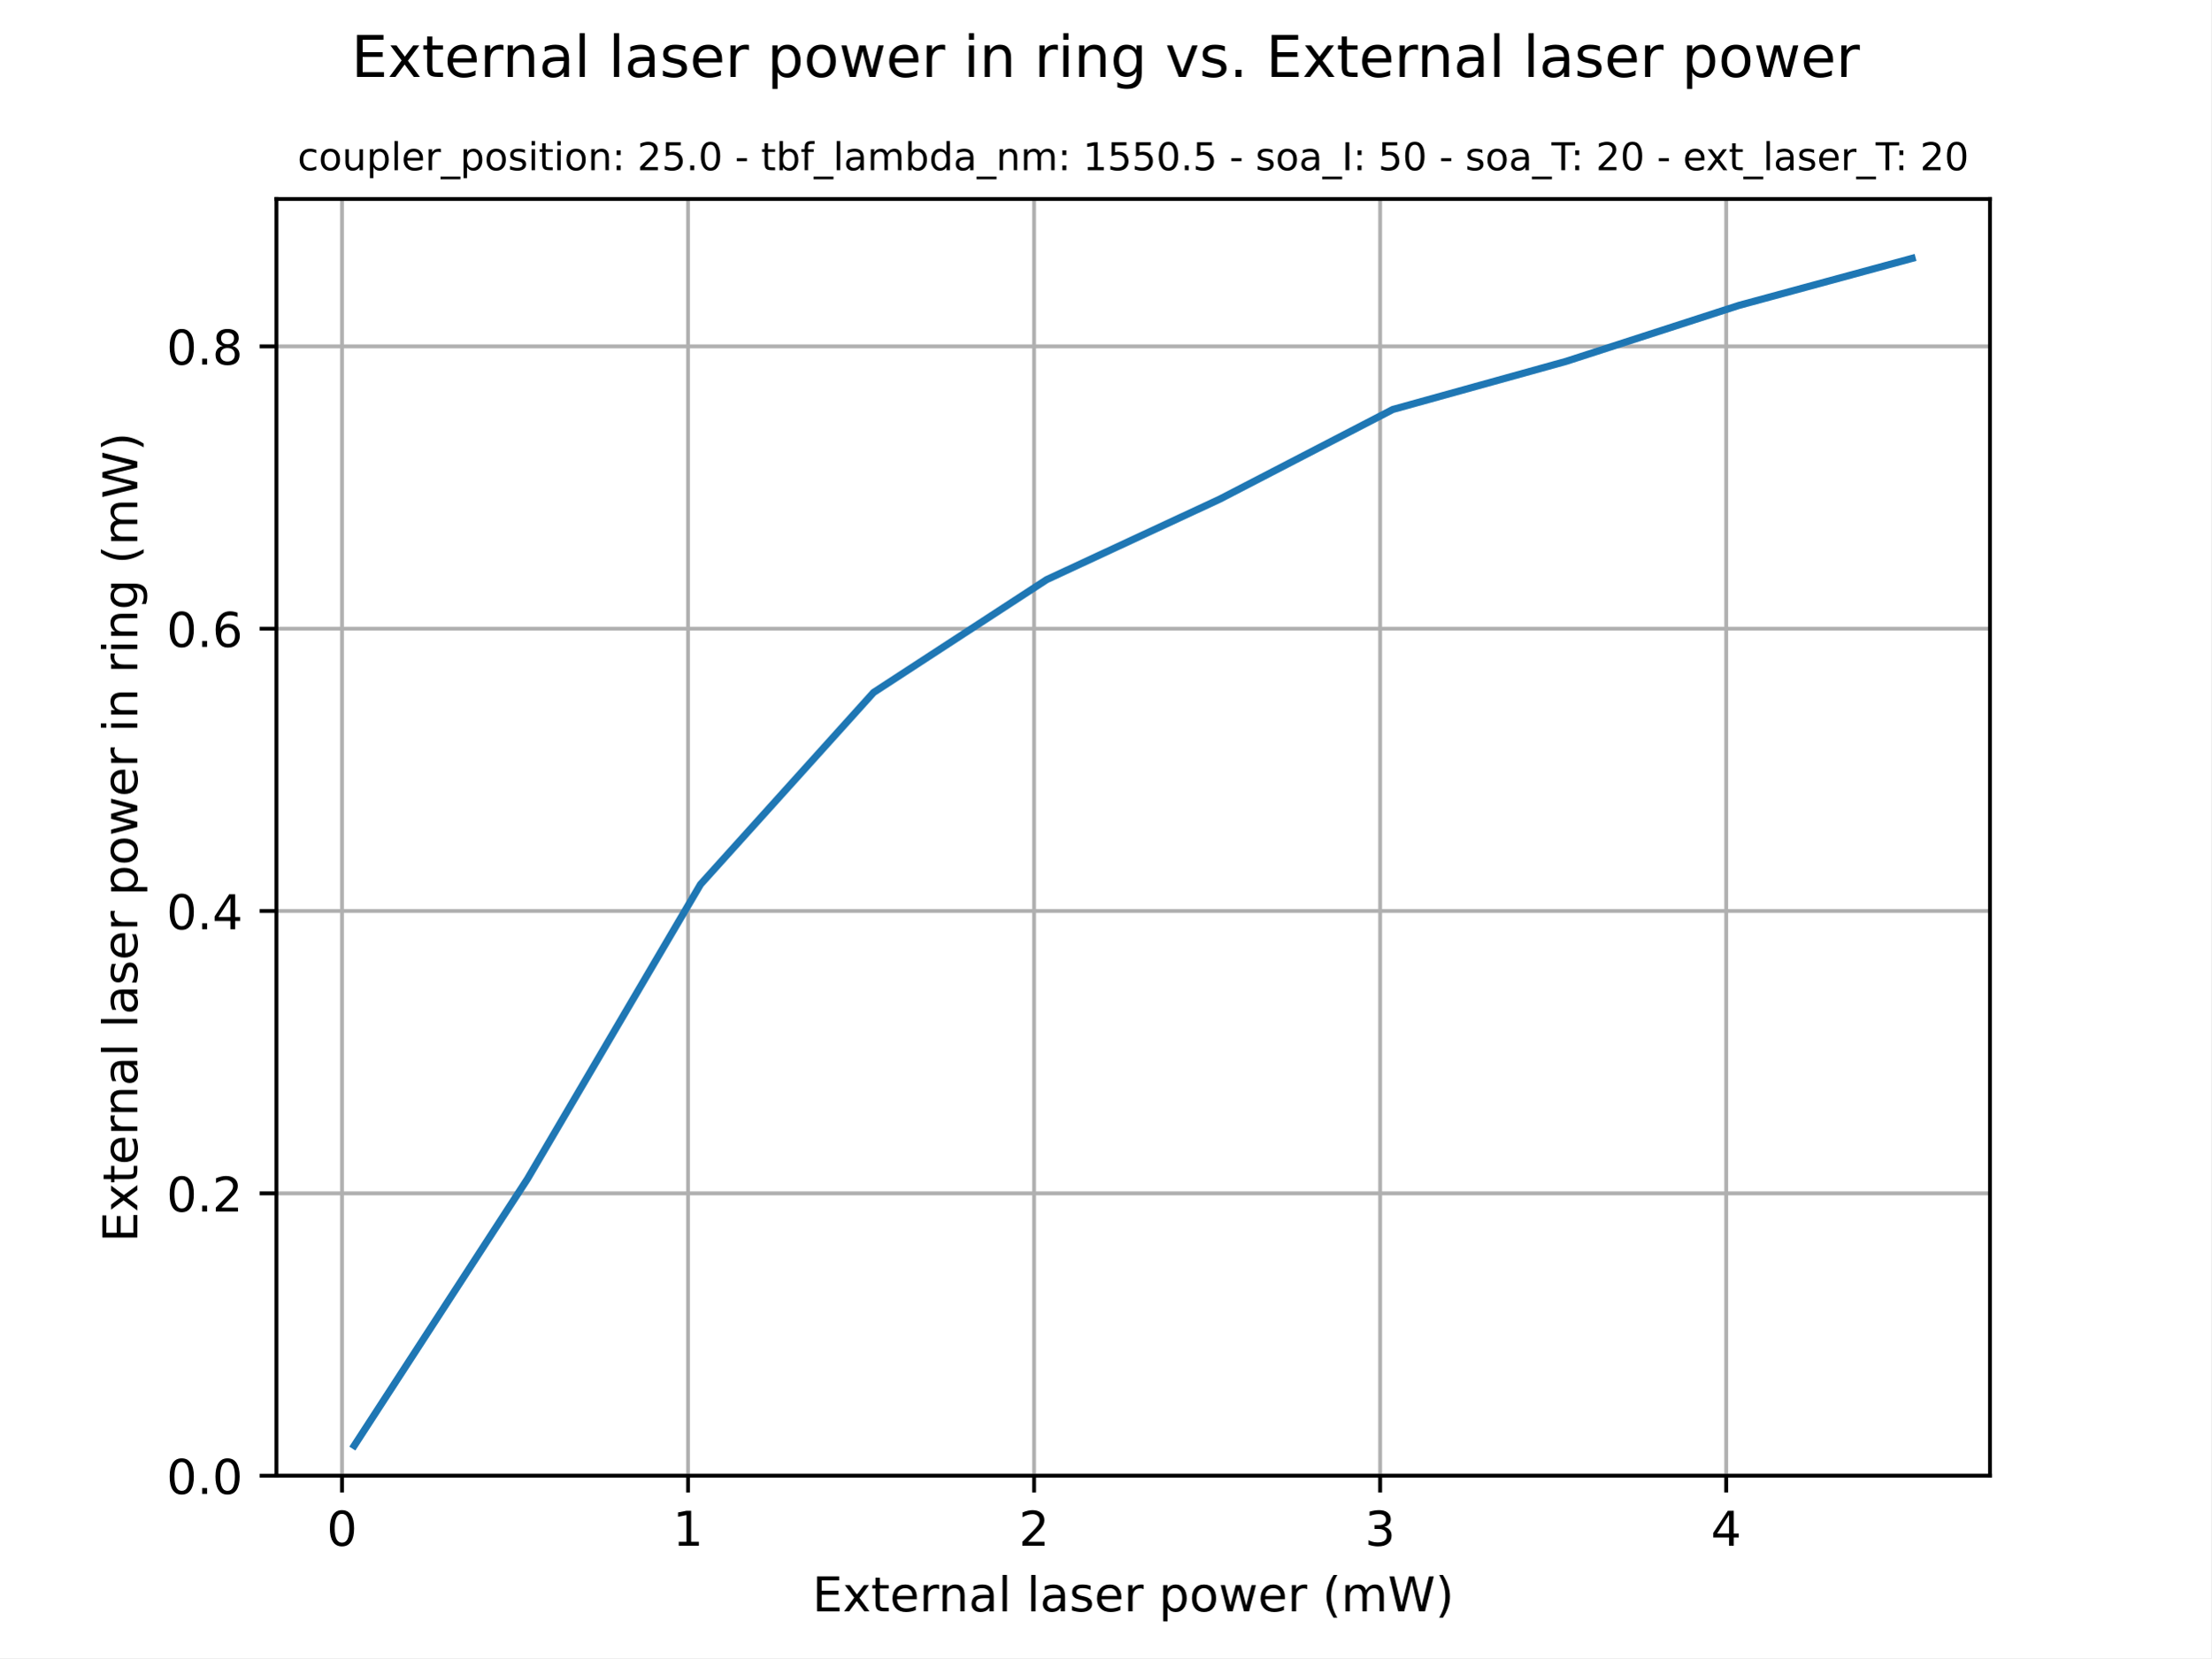
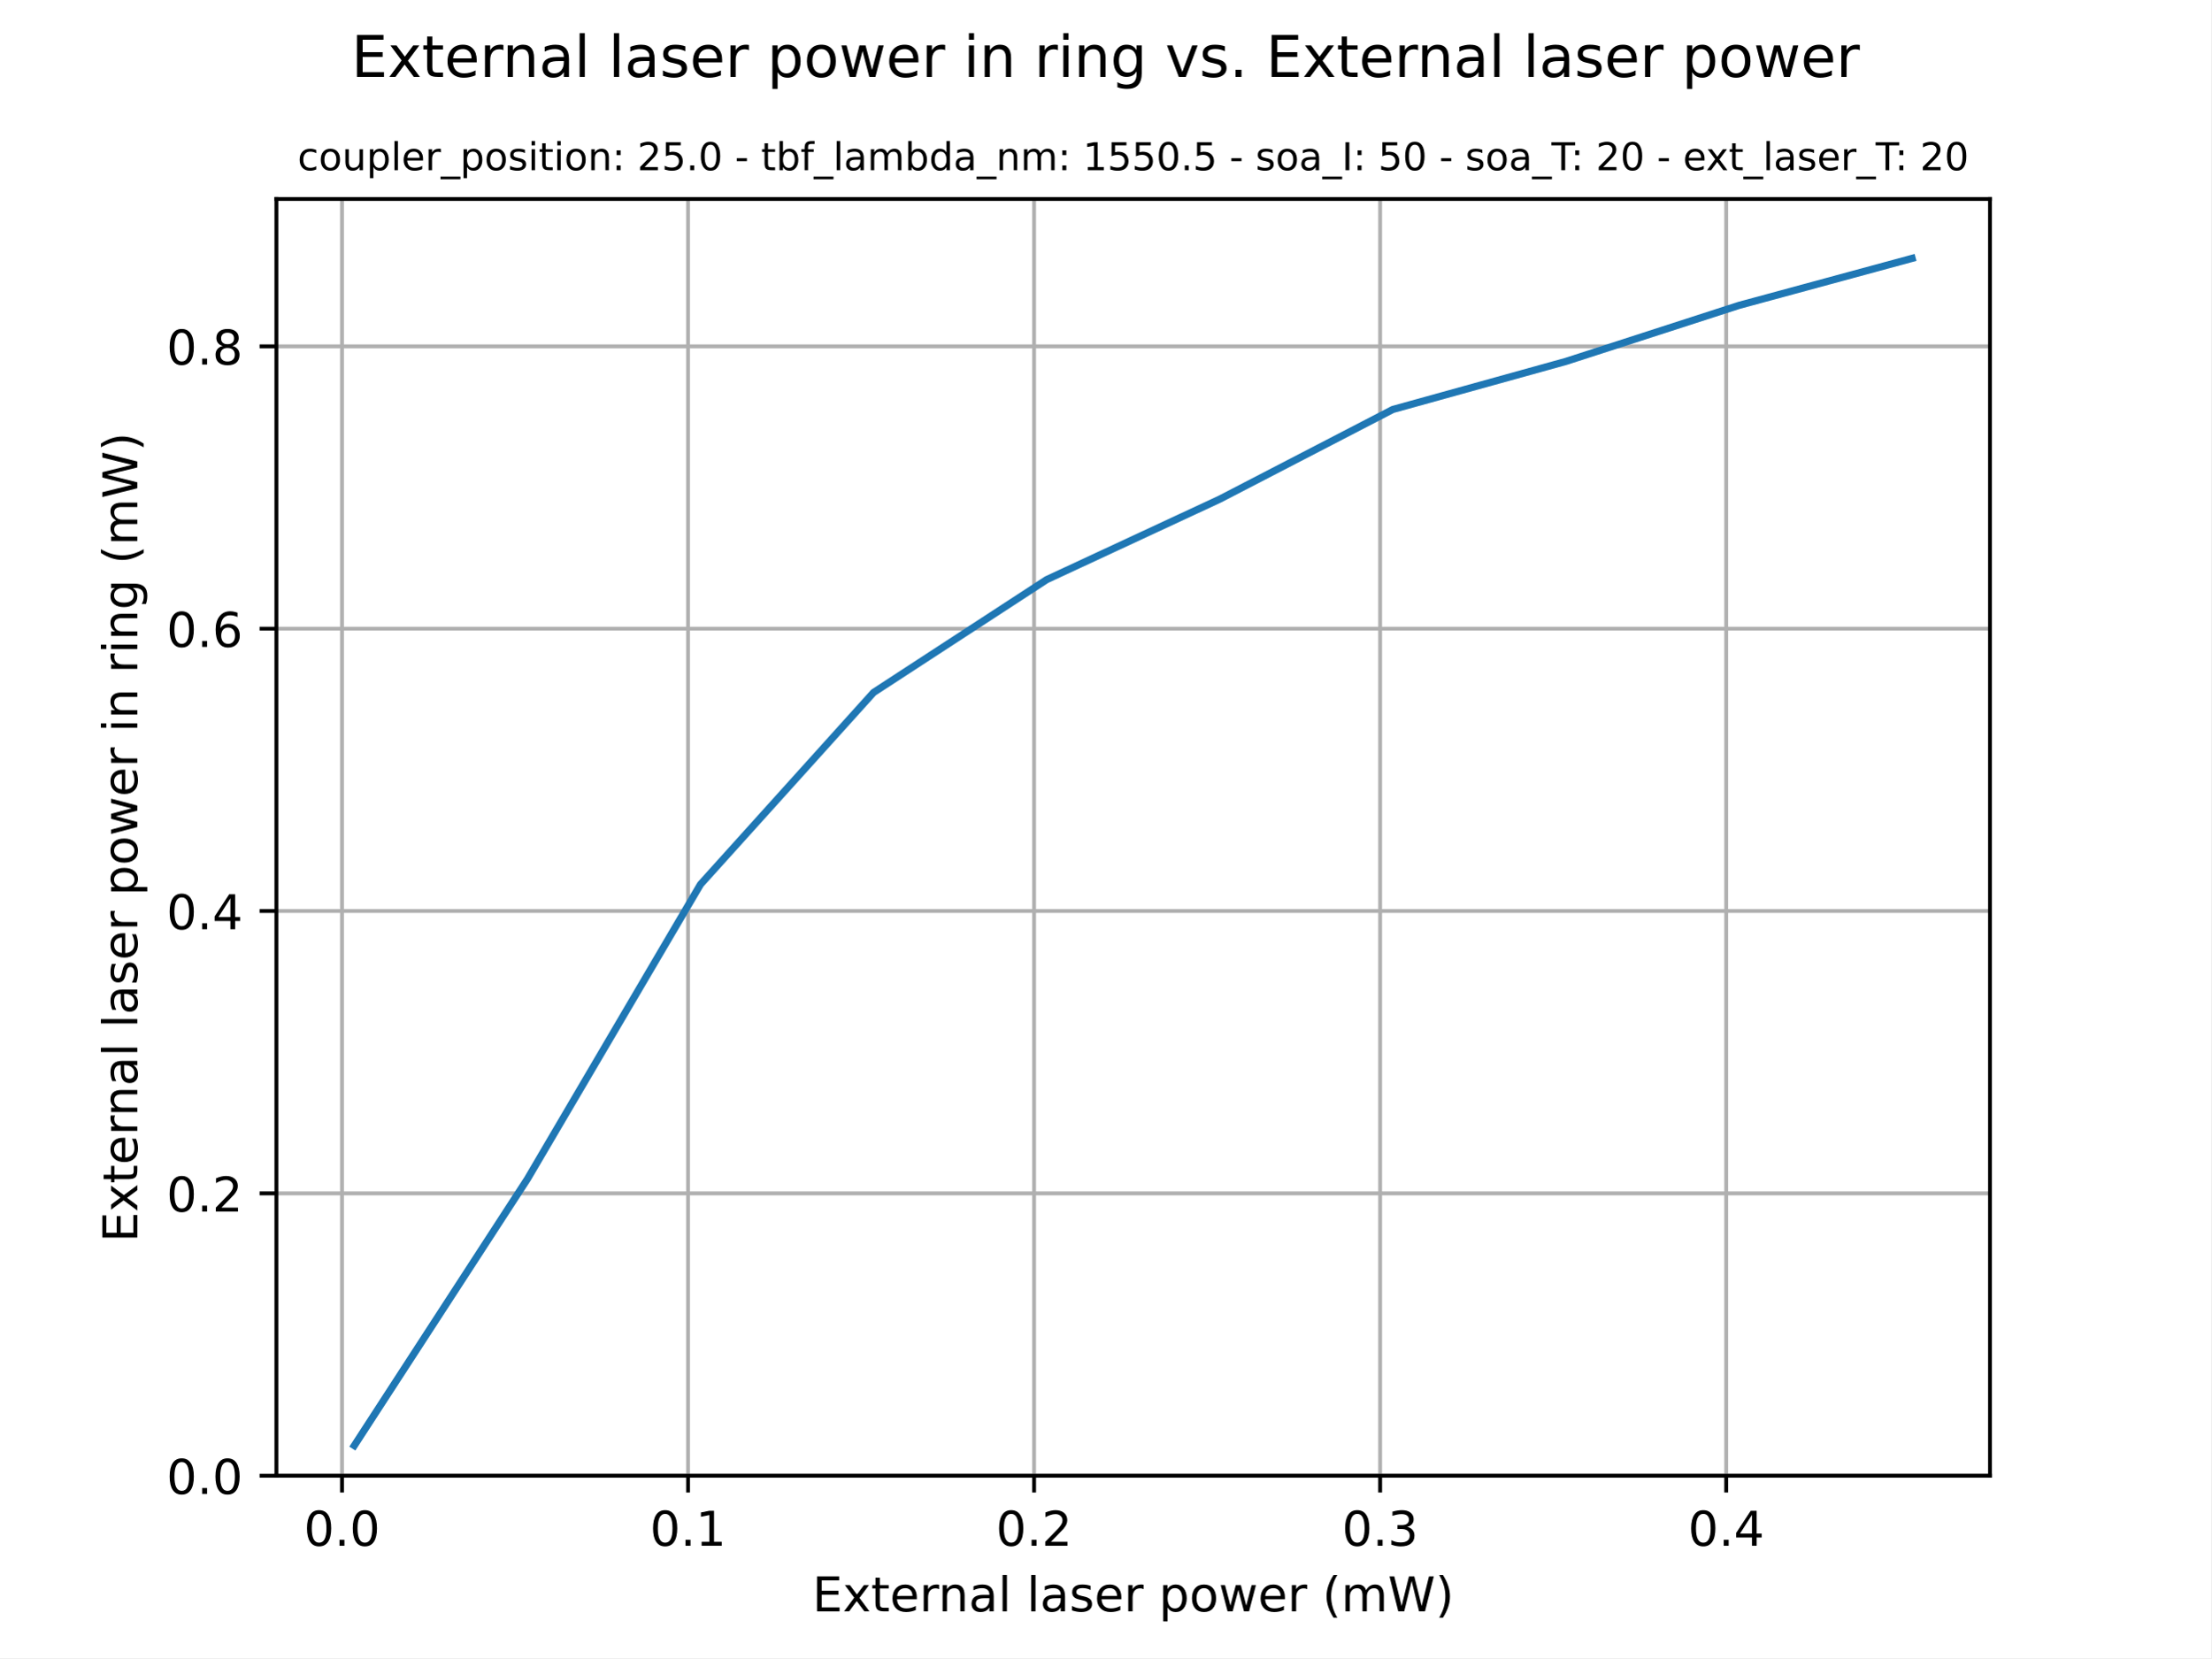
<svg xmlns="http://www.w3.org/2000/svg" xmlns:xlink="http://www.w3.org/1999/xlink" width="460.8pt" height="345.6pt" viewBox="0 0 460.8 345.6" version="1.1">
  <defs>
    <style type="text/css">*{stroke-linejoin: round; stroke-linecap: butt}</style>
  </defs>
  <g id="figure_1">
    <g id="patch_1">
      <path d="M 0 345.6  L 460.8 345.6  L 460.8 0  L 0 0  z " style="fill: #ffffff" />
    </g>
    <g id="axes_1">
      <g id="patch_2">
        <path d="M 57.6 307.584  L 414.72 307.584  L 414.72 41.472  L 57.6 41.472  z " style="fill: #ffffff" />
      </g>
      <g id="matplotlib.axis_1">
        <g id="xtick_1">
          <g id="line2d_1">
-             <path d="M 71.27 307.584  L 71.27 41.472  " clip-path="url(#pa261ddc76d)" style="fill: none; stroke: #b0b0b0; stroke-width: 0.8; stroke-linecap: square" />
+             <path d="M 71.27 307.584  L 71.27 41.472  " clip-path="url(#pa1b3646f50)" style="fill: none; stroke: #b0b0b0; stroke-width: 0.8; stroke-linecap: square" />
          </g>
          <g id="line2d_2">
            <defs>
-               <path id="mbba4a9ba1e" d="M 0 0  L 0 3.5  " style="stroke: #000000; stroke-width: 0.8" />
+               <path id="mf32e542de3" d="M 0 0  L 0 3.5  " style="stroke: #000000; stroke-width: 0.8" />
            </defs>
            <g>
-               <use xlink:href="#mbba4a9ba1e" x="71.27" y="307.584" style="stroke: #000000; stroke-width: 0.8" />
+               <use xlink:href="#mf32e542de3" x="71.27" y="307.584" style="stroke: #000000; stroke-width: 0.8" />
            </g>
          </g>
          <g id="text_1">
-             <g transform="translate(68.08858 322.1824) scale(0.1 -0.1)">
+             <g transform="translate(63.31827 322.1824) scale(0.1 -0.1)">
              <defs>
                <path id="DejaVuSans-30" d="M 2034 4250  Q 1547 4250 1301 3770  Q 1056 3291 1056 2328  Q 1056 1369 1301 889  Q 1547 409 2034 409  Q 2525 409 2770 889  Q 3016 1369 3016 2328  Q 3016 3291 2770 3770  Q 2525 4250 2034 4250  z M 2034 4750  Q 2819 4750 3233 4129  Q 3647 3509 3647 2328  Q 3647 1150 3233 529  Q 2819 -91 2034 -91  Q 1250 -91 836 529  Q 422 1150 422 2328  Q 422 3509 836 4129  Q 1250 4750 2034 4750  z " transform="scale(0.015625)" />
-               </defs>
-               <use xlink:href="#DejaVuSans-30" />
+                 <path id="DejaVuSans-2e" d="M 684 794  L 1344 794  L 1344 0  L 684 0  L 684 794  z " transform="scale(0.015625)" />
+               </defs>
+               <use xlink:href="#DejaVuSans-30" />
+               <use xlink:href="#DejaVuSans-2e" transform="translate(63.62305 0)" />
+               <use xlink:href="#DejaVuSans-30" transform="translate(95.41016 0)" />
            </g>
          </g>
        </g>
        <g id="xtick_2">
          <g id="line2d_3">
-             <path d="M 143.389 307.584  L 143.389 41.472  " clip-path="url(#pa261ddc76d)" style="fill: none; stroke: #b0b0b0; stroke-width: 0.8; stroke-linecap: square" />
+             <path d="M 143.389 307.584  L 143.389 41.472  " clip-path="url(#pa1b3646f50)" style="fill: none; stroke: #b0b0b0; stroke-width: 0.8; stroke-linecap: square" />
          </g>
          <g id="line2d_4">
            <g>
-               <use xlink:href="#mbba4a9ba1e" x="143.389" y="307.584" style="stroke: #000000; stroke-width: 0.8" />
+               <use xlink:href="#mf32e542de3" x="143.389" y="307.584" style="stroke: #000000; stroke-width: 0.8" />
            </g>
          </g>
          <g id="text_2">
-             <g transform="translate(140.2074 322.1824) scale(0.1 -0.1)">
+             <g transform="translate(135.4371 322.1824) scale(0.1 -0.1)">
              <defs>
                <path id="DejaVuSans-31" d="M 794 531  L 1825 531  L 1825 4091  L 703 3866  L 703 4441  L 1819 4666  L 2450 4666  L 2450 531  L 3481 531  L 3481 0  L 794 0  L 794 531  z " transform="scale(0.015625)" />
              </defs>
-               <use xlink:href="#DejaVuSans-31" />
+               <use xlink:href="#DejaVuSans-30" />
+               <use xlink:href="#DejaVuSans-2e" transform="translate(63.62305 0)" />
+               <use xlink:href="#DejaVuSans-31" transform="translate(95.41016 0)" />
            </g>
          </g>
        </g>
        <g id="xtick_3">
          <g id="line2d_5">
-             <path d="M 215.508 307.584  L 215.508 41.472  " clip-path="url(#pa261ddc76d)" style="fill: none; stroke: #b0b0b0; stroke-width: 0.8; stroke-linecap: square" />
+             <path d="M 215.508 307.584  L 215.508 41.472  " clip-path="url(#pa1b3646f50)" style="fill: none; stroke: #b0b0b0; stroke-width: 0.8; stroke-linecap: square" />
          </g>
          <g id="line2d_6">
            <g>
-               <use xlink:href="#mbba4a9ba1e" x="215.508" y="307.584" style="stroke: #000000; stroke-width: 0.8" />
+               <use xlink:href="#mf32e542de3" x="215.508" y="307.584" style="stroke: #000000; stroke-width: 0.8" />
            </g>
          </g>
          <g id="text_3">
-             <g transform="translate(212.3263 322.1824) scale(0.1 -0.1)">
+             <g transform="translate(207.556 322.1824) scale(0.1 -0.1)">
              <defs>
                <path id="DejaVuSans-32" d="M 1228 531  L 3431 531  L 3431 0  L 469 0  L 469 531  Q 828 903 1448 1529  Q 2069 2156 2228 2338  Q 2531 2678 2651 2914  Q 2772 3150 2772 3378  Q 2772 3750 2511 3984  Q 2250 4219 1831 4219  Q 1534 4219 1204 4116  Q 875 4013 500 3803  L 500 4441  Q 881 4594 1212 4672  Q 1544 4750 1819 4750  Q 2544 4750 2975 4387  Q 3406 4025 3406 3419  Q 3406 3131 3298 2873  Q 3191 2616 2906 2266  Q 2828 2175 2409 1742  Q 1991 1309 1228 531  z " transform="scale(0.015625)" />
              </defs>
-               <use xlink:href="#DejaVuSans-32" />
+               <use xlink:href="#DejaVuSans-30" />
+               <use xlink:href="#DejaVuSans-2e" transform="translate(63.62305 0)" />
+               <use xlink:href="#DejaVuSans-32" transform="translate(95.41016 0)" />
            </g>
          </g>
        </g>
        <g id="xtick_4">
          <g id="line2d_7">
-             <path d="M 287.626 307.584  L 287.626 41.472  " clip-path="url(#pa261ddc76d)" style="fill: none; stroke: #b0b0b0; stroke-width: 0.8; stroke-linecap: square" />
+             <path d="M 287.626 307.584  L 287.626 41.472  " clip-path="url(#pa1b3646f50)" style="fill: none; stroke: #b0b0b0; stroke-width: 0.8; stroke-linecap: square" />
          </g>
          <g id="line2d_8">
            <g>
-               <use xlink:href="#mbba4a9ba1e" x="287.626" y="307.584" style="stroke: #000000; stroke-width: 0.8" />
+               <use xlink:href="#mf32e542de3" x="287.626" y="307.584" style="stroke: #000000; stroke-width: 0.8" />
            </g>
          </g>
          <g id="text_4">
-             <g transform="translate(284.4451 322.1824) scale(0.1 -0.1)">
+             <g transform="translate(279.6748 322.1824) scale(0.1 -0.1)">
              <defs>
                <path id="DejaVuSans-33" d="M 2597 2516  Q 3050 2419 3304 2112  Q 3559 1806 3559 1356  Q 3559 666 3084 287  Q 2609 -91 1734 -91  Q 1441 -91 1130 -33  Q 819 25 488 141  L 488 750  Q 750 597 1062 519  Q 1375 441 1716 441  Q 2309 441 2620 675  Q 2931 909 2931 1356  Q 2931 1769 2642 2001  Q 2353 2234 1838 2234  L 1294 2234  L 1294 2753  L 1863 2753  Q 2328 2753 2575 2939  Q 2822 3125 2822 3475  Q 2822 3834 2567 4026  Q 2313 4219 1838 4219  Q 1578 4219 1281 4162  Q 984 4106 628 3988  L 628 4550  Q 988 4650 1302 4700  Q 1616 4750 1894 4750  Q 2613 4750 3031 4423  Q 3450 4097 3450 3541  Q 3450 3153 3228 2886  Q 3006 2619 2597 2516  z " transform="scale(0.015625)" />
              </defs>
-               <use xlink:href="#DejaVuSans-33" />
+               <use xlink:href="#DejaVuSans-30" />
+               <use xlink:href="#DejaVuSans-2e" transform="translate(63.62305 0)" />
+               <use xlink:href="#DejaVuSans-33" transform="translate(95.41016 0)" />
            </g>
          </g>
        </g>
        <g id="xtick_5">
          <g id="line2d_9">
-             <path d="M 359.745 307.584  L 359.745 41.472  " clip-path="url(#pa261ddc76d)" style="fill: none; stroke: #b0b0b0; stroke-width: 0.8; stroke-linecap: square" />
+             <path d="M 359.745 307.584  L 359.745 41.472  " clip-path="url(#pa1b3646f50)" style="fill: none; stroke: #b0b0b0; stroke-width: 0.8; stroke-linecap: square" />
          </g>
          <g id="line2d_10">
            <g>
-               <use xlink:href="#mbba4a9ba1e" x="359.745" y="307.584" style="stroke: #000000; stroke-width: 0.8" />
+               <use xlink:href="#mf32e542de3" x="359.745" y="307.584" style="stroke: #000000; stroke-width: 0.8" />
            </g>
          </g>
          <g id="text_5">
-             <g transform="translate(356.564 322.1824) scale(0.1 -0.1)">
+             <g transform="translate(351.7937 322.1824) scale(0.1 -0.1)">
              <defs>
                <path id="DejaVuSans-34" d="M 2419 4116  L 825 1625  L 2419 1625  L 2419 4116  z M 2253 4666  L 3047 4666  L 3047 1625  L 3713 1625  L 3713 1100  L 3047 1100  L 3047 0  L 2419 0  L 2419 1100  L 313 1100  L 313 1709  L 2253 4666  z " transform="scale(0.015625)" />
              </defs>
-               <use xlink:href="#DejaVuSans-34" />
+               <use xlink:href="#DejaVuSans-30" />
+               <use xlink:href="#DejaVuSans-2e" transform="translate(63.62305 0)" />
+               <use xlink:href="#DejaVuSans-34" transform="translate(95.41016 0)" />
            </g>
          </g>
        </g>
        <g id="text_6">
          <g transform="translate(169.2873 335.8606) scale(0.1 -0.1)">
            <defs>
              <path id="DejaVuSans-45" d="M 628 4666  L 3578 4666  L 3578 4134  L 1259 4134  L 1259 2753  L 3481 2753  L 3481 2222  L 1259 2222  L 1259 531  L 3634 531  L 3634 0  L 628 0  L 628 4666  z " transform="scale(0.015625)" />
              <path id="DejaVuSans-78" d="M 3513 3500  L 2247 1797  L 3578 0  L 2900 0  L 1881 1375  L 863 0  L 184 0  L 1544 1831  L 300 3500  L 978 3500  L 1906 2253  L 2834 3500  L 3513 3500  z " transform="scale(0.015625)" />
              <path id="DejaVuSans-74" d="M 1172 4494  L 1172 3500  L 2356 3500  L 2356 3053  L 1172 3053  L 1172 1153  Q 1172 725 1289 603  Q 1406 481 1766 481  L 2356 481  L 2356 0  L 1766 0  Q 1100 0 847 248  Q 594 497 594 1153  L 594 3053  L 172 3053  L 172 3500  L 594 3500  L 594 4494  L 1172 4494  z " transform="scale(0.015625)" />
              <path id="DejaVuSans-65" d="M 3597 1894  L 3597 1613  L 953 1613  Q 991 1019 1311 708  Q 1631 397 2203 397  Q 2534 397 2845 478  Q 3156 559 3463 722  L 3463 178  Q 3153 47 2828 -22  Q 2503 -91 2169 -91  Q 1331 -91 842 396  Q 353 884 353 1716  Q 353 2575 817 3079  Q 1281 3584 2069 3584  Q 2775 3584 3186 3129  Q 3597 2675 3597 1894  z M 3022 2063  Q 3016 2534 2758 2815  Q 2500 3097 2075 3097  Q 1594 3097 1305 2825  Q 1016 2553 972 2059  L 3022 2063  z " transform="scale(0.015625)" />
              <path id="DejaVuSans-72" d="M 2631 2963  Q 2534 3019 2420 3045  Q 2306 3072 2169 3072  Q 1681 3072 1420 2755  Q 1159 2438 1159 1844  L 1159 0  L 581 0  L 581 3500  L 1159 3500  L 1159 2956  Q 1341 3275 1631 3429  Q 1922 3584 2338 3584  Q 2397 3584 2469 3576  Q 2541 3569 2628 3553  L 2631 2963  z " transform="scale(0.015625)" />
              <path id="DejaVuSans-6e" d="M 3513 2113  L 3513 0  L 2938 0  L 2938 2094  Q 2938 2591 2744 2837  Q 2550 3084 2163 3084  Q 1697 3084 1428 2787  Q 1159 2491 1159 1978  L 1159 0  L 581 0  L 581 3500  L 1159 3500  L 1159 2956  Q 1366 3272 1645 3428  Q 1925 3584 2291 3584  Q 2894 3584 3203 3211  Q 3513 2838 3513 2113  z " transform="scale(0.015625)" />
              <path id="DejaVuSans-61" d="M 2194 1759  Q 1497 1759 1228 1600  Q 959 1441 959 1056  Q 959 750 1161 570  Q 1363 391 1709 391  Q 2188 391 2477 730  Q 2766 1069 2766 1631  L 2766 1759  L 2194 1759  z M 3341 1997  L 3341 0  L 2766 0  L 2766 531  Q 2569 213 2275 61  Q 1981 -91 1556 -91  Q 1019 -91 701 211  Q 384 513 384 1019  Q 384 1609 779 1909  Q 1175 2209 1959 2209  L 2766 2209  L 2766 2266  Q 2766 2663 2505 2880  Q 2244 3097 1772 3097  Q 1472 3097 1187 3025  Q 903 2953 641 2809  L 641 3341  Q 956 3463 1253 3523  Q 1550 3584 1831 3584  Q 2591 3584 2966 3190  Q 3341 2797 3341 1997  z " transform="scale(0.015625)" />
              <path id="DejaVuSans-6c" d="M 603 4863  L 1178 4863  L 1178 0  L 603 0  L 603 4863  z " transform="scale(0.015625)" />
              <path id="DejaVuSans-20" transform="scale(0.015625)" />
              <path id="DejaVuSans-73" d="M 2834 3397  L 2834 2853  Q 2591 2978 2328 3040  Q 2066 3103 1784 3103  Q 1356 3103 1142 2972  Q 928 2841 928 2578  Q 928 2378 1081 2264  Q 1234 2150 1697 2047  L 1894 2003  Q 2506 1872 2764 1633  Q 3022 1394 3022 966  Q 3022 478 2636 193  Q 2250 -91 1575 -91  Q 1294 -91 989 -36  Q 684 19 347 128  L 347 722  Q 666 556 975 473  Q 1284 391 1588 391  Q 1994 391 2212 530  Q 2431 669 2431 922  Q 2431 1156 2273 1281  Q 2116 1406 1581 1522  L 1381 1569  Q 847 1681 609 1914  Q 372 2147 372 2553  Q 372 3047 722 3315  Q 1072 3584 1716 3584  Q 2034 3584 2315 3537  Q 2597 3491 2834 3397  z " transform="scale(0.015625)" />
              <path id="DejaVuSans-70" d="M 1159 525  L 1159 -1331  L 581 -1331  L 581 3500  L 1159 3500  L 1159 2969  Q 1341 3281 1617 3432  Q 1894 3584 2278 3584  Q 2916 3584 3314 3078  Q 3713 2572 3713 1747  Q 3713 922 3314 415  Q 2916 -91 2278 -91  Q 1894 -91 1617 61  Q 1341 213 1159 525  z M 3116 1747  Q 3116 2381 2855 2742  Q 2594 3103 2138 3103  Q 1681 3103 1420 2742  Q 1159 2381 1159 1747  Q 1159 1113 1420 752  Q 1681 391 2138 391  Q 2594 391 2855 752  Q 3116 1113 3116 1747  z " transform="scale(0.015625)" />
              <path id="DejaVuSans-6f" d="M 1959 3097  Q 1497 3097 1228 2736  Q 959 2375 959 1747  Q 959 1119 1226 758  Q 1494 397 1959 397  Q 2419 397 2687 759  Q 2956 1122 2956 1747  Q 2956 2369 2687 2733  Q 2419 3097 1959 3097  z M 1959 3584  Q 2709 3584 3137 3096  Q 3566 2609 3566 1747  Q 3566 888 3137 398  Q 2709 -91 1959 -91  Q 1206 -91 779 398  Q 353 888 353 1747  Q 353 2609 779 3096  Q 1206 3584 1959 3584  z " transform="scale(0.015625)" />
              <path id="DejaVuSans-77" d="M 269 3500  L 844 3500  L 1563 769  L 2278 3500  L 2956 3500  L 3675 769  L 4391 3500  L 4966 3500  L 4050 0  L 3372 0  L 2619 2869  L 1863 0  L 1184 0  L 269 3500  z " transform="scale(0.015625)" />
              <path id="DejaVuSans-28" d="M 1984 4856  Q 1566 4138 1362 3434  Q 1159 2731 1159 2009  Q 1159 1288 1364 580  Q 1569 -128 1984 -844  L 1484 -844  Q 1016 -109 783 600  Q 550 1309 550 2009  Q 550 2706 781 3412  Q 1013 4119 1484 4856  L 1984 4856  z " transform="scale(0.015625)" />
              <path id="DejaVuSans-6d" d="M 3328 2828  Q 3544 3216 3844 3400  Q 4144 3584 4550 3584  Q 5097 3584 5394 3201  Q 5691 2819 5691 2113  L 5691 0  L 5113 0  L 5113 2094  Q 5113 2597 4934 2840  Q 4756 3084 4391 3084  Q 3944 3084 3684 2787  Q 3425 2491 3425 1978  L 3425 0  L 2847 0  L 2847 2094  Q 2847 2600 2669 2842  Q 2491 3084 2119 3084  Q 1678 3084 1418 2786  Q 1159 2488 1159 1978  L 1159 0  L 581 0  L 581 3500  L 1159 3500  L 1159 2956  Q 1356 3278 1631 3431  Q 1906 3584 2284 3584  Q 2666 3584 2933 3390  Q 3200 3197 3328 2828  z " transform="scale(0.015625)" />
              <path id="DejaVuSans-57" d="M 213 4666  L 850 4666  L 1831 722  L 2809 4666  L 3519 4666  L 4500 722  L 5478 4666  L 6119 4666  L 4947 0  L 4153 0  L 3169 4050  L 2175 0  L 1381 0  L 213 4666  z " transform="scale(0.015625)" />
              <path id="DejaVuSans-29" d="M 513 4856  L 1013 4856  Q 1481 4119 1714 3412  Q 1947 2706 1947 2009  Q 1947 1309 1714 600  Q 1481 -109 1013 -844  L 513 -844  Q 928 -128 1133 580  Q 1338 1288 1338 2009  Q 1338 2731 1133 3434  Q 928 4138 513 4856  z " transform="scale(0.015625)" />
            </defs>
            <use xlink:href="#DejaVuSans-45" />
            <use xlink:href="#DejaVuSans-78" transform="translate(63.18359 0)" />
            <use xlink:href="#DejaVuSans-74" transform="translate(122.3633 0)" />
            <use xlink:href="#DejaVuSans-65" transform="translate(161.5723 0)" />
            <use xlink:href="#DejaVuSans-72" transform="translate(223.0957 0)" />
            <use xlink:href="#DejaVuSans-6e" transform="translate(262.459 0)" />
            <use xlink:href="#DejaVuSans-61" transform="translate(325.8379 0)" />
            <use xlink:href="#DejaVuSans-6c" transform="translate(387.1172 0)" />
            <use xlink:href="#DejaVuSans-20" transform="translate(414.9004 0)" />
            <use xlink:href="#DejaVuSans-6c" transform="translate(446.6875 0)" />
            <use xlink:href="#DejaVuSans-61" transform="translate(474.4707 0)" />
            <use xlink:href="#DejaVuSans-73" transform="translate(535.75 0)" />
            <use xlink:href="#DejaVuSans-65" transform="translate(587.8496 0)" />
            <use xlink:href="#DejaVuSans-72" transform="translate(649.373 0)" />
            <use xlink:href="#DejaVuSans-20" transform="translate(690.4863 0)" />
            <use xlink:href="#DejaVuSans-70" transform="translate(722.2734 0)" />
            <use xlink:href="#DejaVuSans-6f" transform="translate(785.75 0)" />
            <use xlink:href="#DejaVuSans-77" transform="translate(846.9316 0)" />
            <use xlink:href="#DejaVuSans-65" transform="translate(928.7188 0)" />
            <use xlink:href="#DejaVuSans-72" transform="translate(990.2422 0)" />
            <use xlink:href="#DejaVuSans-20" transform="translate(1031.355 0)" />
            <use xlink:href="#DejaVuSans-28" transform="translate(1063.143 0)" />
            <use xlink:href="#DejaVuSans-6d" transform="translate(1102.156 0)" />
            <use xlink:href="#DejaVuSans-57" transform="translate(1199.568 0)" />
            <use xlink:href="#DejaVuSans-29" transform="translate(1298.445 0)" />
          </g>
        </g>
      </g>
      <g id="matplotlib.axis_2">
        <g id="ytick_1">
          <g id="line2d_11">
-             <path d="M 57.6 307.584  L 414.72 307.584  " clip-path="url(#pa261ddc76d)" style="fill: none; stroke: #b0b0b0; stroke-width: 0.8; stroke-linecap: square" />
+             <path d="M 57.6 307.584  L 414.72 307.584  " clip-path="url(#pa1b3646f50)" style="fill: none; stroke: #b0b0b0; stroke-width: 0.8; stroke-linecap: square" />
          </g>
          <g id="line2d_12">
            <defs>
-               <path id="mb04add94b8" d="M 0 0  L -3.5 0  " style="stroke: #000000; stroke-width: 0.8" />
+               <path id="m36c9675432" d="M 0 0  L -3.5 0  " style="stroke: #000000; stroke-width: 0.8" />
            </defs>
            <g>
-               <use xlink:href="#mb04add94b8" x="57.6" y="307.584" style="stroke: #000000; stroke-width: 0.8" />
+               <use xlink:href="#m36c9675432" x="57.6" y="307.584" style="stroke: #000000; stroke-width: 0.8" />
            </g>
          </g>
          <g id="text_7">
            <g transform="translate(34.69687 311.3832) scale(0.1 -0.1)">
-               <defs>
-                 <path id="DejaVuSans-2e" d="M 684 794  L 1344 794  L 1344 0  L 684 0  L 684 794  z " transform="scale(0.015625)" />
-               </defs>
              <use xlink:href="#DejaVuSans-30" />
              <use xlink:href="#DejaVuSans-2e" transform="translate(63.62305 0)" />
              <use xlink:href="#DejaVuSans-30" transform="translate(95.41016 0)" />
            </g>
          </g>
        </g>
        <g id="ytick_2">
          <g id="line2d_13">
-             <path d="M 57.6 248.734  L 414.72 248.734  " clip-path="url(#pa261ddc76d)" style="fill: none; stroke: #b0b0b0; stroke-width: 0.8; stroke-linecap: square" />
+             <path d="M 57.6 248.734  L 414.72 248.734  " clip-path="url(#pa1b3646f50)" style="fill: none; stroke: #b0b0b0; stroke-width: 0.8; stroke-linecap: square" />
          </g>
          <g id="line2d_14">
            <g>
-               <use xlink:href="#mb04add94b8" x="57.6" y="248.734" style="stroke: #000000; stroke-width: 0.8" />
+               <use xlink:href="#m36c9675432" x="57.6" y="248.734" style="stroke: #000000; stroke-width: 0.8" />
            </g>
          </g>
          <g id="text_8">
            <g transform="translate(34.69687 252.533) scale(0.1 -0.1)">
              <use xlink:href="#DejaVuSans-30" />
              <use xlink:href="#DejaVuSans-2e" transform="translate(63.62305 0)" />
              <use xlink:href="#DejaVuSans-32" transform="translate(95.41016 0)" />
            </g>
          </g>
        </g>
        <g id="ytick_3">
          <g id="line2d_15">
-             <path d="M 57.6 189.884  L 414.72 189.884  " clip-path="url(#pa261ddc76d)" style="fill: none; stroke: #b0b0b0; stroke-width: 0.8; stroke-linecap: square" />
+             <path d="M 57.6 189.884  L 414.72 189.884  " clip-path="url(#pa1b3646f50)" style="fill: none; stroke: #b0b0b0; stroke-width: 0.8; stroke-linecap: square" />
          </g>
          <g id="line2d_16">
            <g>
-               <use xlink:href="#mb04add94b8" x="57.6" y="189.884" style="stroke: #000000; stroke-width: 0.8" />
+               <use xlink:href="#m36c9675432" x="57.6" y="189.884" style="stroke: #000000; stroke-width: 0.8" />
            </g>
          </g>
          <g id="text_9">
            <g transform="translate(34.69687 193.6828) scale(0.1 -0.1)">
              <use xlink:href="#DejaVuSans-30" />
              <use xlink:href="#DejaVuSans-2e" transform="translate(63.62305 0)" />
              <use xlink:href="#DejaVuSans-34" transform="translate(95.41016 0)" />
            </g>
          </g>
        </g>
        <g id="ytick_4">
          <g id="line2d_17">
-             <path d="M 57.6 131.033  L 414.72 131.033  " clip-path="url(#pa261ddc76d)" style="fill: none; stroke: #b0b0b0; stroke-width: 0.8; stroke-linecap: square" />
+             <path d="M 57.6 131.033  L 414.72 131.033  " clip-path="url(#pa1b3646f50)" style="fill: none; stroke: #b0b0b0; stroke-width: 0.8; stroke-linecap: square" />
          </g>
          <g id="line2d_18">
            <g>
-               <use xlink:href="#mb04add94b8" x="57.6" y="131.033" style="stroke: #000000; stroke-width: 0.8" />
+               <use xlink:href="#m36c9675432" x="57.6" y="131.033" style="stroke: #000000; stroke-width: 0.8" />
            </g>
          </g>
          <g id="text_10">
            <g transform="translate(34.69687 134.8326) scale(0.1 -0.1)">
              <defs>
                <path id="DejaVuSans-36" d="M 2113 2584  Q 1688 2584 1439 2293  Q 1191 2003 1191 1497  Q 1191 994 1439 701  Q 1688 409 2113 409  Q 2538 409 2786 701  Q 3034 994 3034 1497  Q 3034 2003 2786 2293  Q 2538 2584 2113 2584  z M 3366 4563  L 3366 3988  Q 3128 4100 2886 4159  Q 2644 4219 2406 4219  Q 1781 4219 1451 3797  Q 1122 3375 1075 2522  Q 1259 2794 1537 2939  Q 1816 3084 2150 3084  Q 2853 3084 3261 2657  Q 3669 2231 3669 1497  Q 3669 778 3244 343  Q 2819 -91 2113 -91  Q 1303 -91 875 529  Q 447 1150 447 2328  Q 447 3434 972 4092  Q 1497 4750 2381 4750  Q 2619 4750 2861 4703  Q 3103 4656 3366 4563  z " transform="scale(0.015625)" />
              </defs>
              <use xlink:href="#DejaVuSans-30" />
              <use xlink:href="#DejaVuSans-2e" transform="translate(63.62305 0)" />
              <use xlink:href="#DejaVuSans-36" transform="translate(95.41016 0)" />
            </g>
          </g>
        </g>
        <g id="ytick_5">
          <g id="line2d_19">
-             <path d="M 57.6 72.183  L 414.72 72.183  " clip-path="url(#pa261ddc76d)" style="fill: none; stroke: #b0b0b0; stroke-width: 0.8; stroke-linecap: square" />
+             <path d="M 57.6 72.183  L 414.72 72.183  " clip-path="url(#pa1b3646f50)" style="fill: none; stroke: #b0b0b0; stroke-width: 0.8; stroke-linecap: square" />
          </g>
          <g id="line2d_20">
            <g>
-               <use xlink:href="#mb04add94b8" x="57.6" y="72.183" style="stroke: #000000; stroke-width: 0.8" />
+               <use xlink:href="#m36c9675432" x="57.6" y="72.183" style="stroke: #000000; stroke-width: 0.8" />
            </g>
          </g>
          <g id="text_11">
            <g transform="translate(34.69687 75.98246) scale(0.1 -0.1)">
              <defs>
                <path id="DejaVuSans-38" d="M 2034 2216  Q 1584 2216 1326 1975  Q 1069 1734 1069 1313  Q 1069 891 1326 650  Q 1584 409 2034 409  Q 2484 409 2743 651  Q 3003 894 3003 1313  Q 3003 1734 2745 1975  Q 2488 2216 2034 2216  z M 1403 2484  Q 997 2584 770 2862  Q 544 3141 544 3541  Q 544 4100 942 4425  Q 1341 4750 2034 4750  Q 2731 4750 3128 4425  Q 3525 4100 3525 3541  Q 3525 3141 3298 2862  Q 3072 2584 2669 2484  Q 3125 2378 3379 2068  Q 3634 1759 3634 1313  Q 3634 634 3220 271  Q 2806 -91 2034 -91  Q 1263 -91 848 271  Q 434 634 434 1313  Q 434 1759 690 2068  Q 947 2378 1403 2484  z M 1172 3481  Q 1172 3119 1398 2916  Q 1625 2713 2034 2713  Q 2441 2713 2670 2916  Q 2900 3119 2900 3481  Q 2900 3844 2670 4047  Q 2441 4250 2034 4250  Q 1625 4250 1398 4047  Q 1172 3844 1172 3481  z " transform="scale(0.015625)" />
              </defs>
              <use xlink:href="#DejaVuSans-30" />
              <use xlink:href="#DejaVuSans-2e" transform="translate(63.62305 0)" />
              <use xlink:href="#DejaVuSans-38" transform="translate(95.41016 0)" />
            </g>
          </g>
        </g>
        <g id="text_12">
          <g transform="translate(28.61719 258.9241) rotate(-90) scale(0.1 -0.1)">
            <defs>
              <path id="DejaVuSans-69" d="M 603 3500  L 1178 3500  L 1178 0  L 603 0  L 603 3500  z M 603 4863  L 1178 4863  L 1178 4134  L 603 4134  L 603 4863  z " transform="scale(0.015625)" />
              <path id="DejaVuSans-67" d="M 2906 1791  Q 2906 2416 2648 2759  Q 2391 3103 1925 3103  Q 1463 3103 1205 2759  Q 947 2416 947 1791  Q 947 1169 1205 825  Q 1463 481 1925 481  Q 2391 481 2648 825  Q 2906 1169 2906 1791  z M 3481 434  Q 3481 -459 3084 -895  Q 2688 -1331 1869 -1331  Q 1566 -1331 1297 -1286  Q 1028 -1241 775 -1147  L 775 -588  Q 1028 -725 1275 -790  Q 1522 -856 1778 -856  Q 2344 -856 2625 -561  Q 2906 -266 2906 331  L 2906 616  Q 2728 306 2450 153  Q 2172 0 1784 0  Q 1141 0 747 490  Q 353 981 353 1791  Q 353 2603 747 3093  Q 1141 3584 1784 3584  Q 2172 3584 2450 3431  Q 2728 3278 2906 2969  L 2906 3500  L 3481 3500  L 3481 434  z " transform="scale(0.015625)" />
            </defs>
            <use xlink:href="#DejaVuSans-45" />
            <use xlink:href="#DejaVuSans-78" transform="translate(63.18359 0)" />
            <use xlink:href="#DejaVuSans-74" transform="translate(122.3633 0)" />
            <use xlink:href="#DejaVuSans-65" transform="translate(161.5723 0)" />
            <use xlink:href="#DejaVuSans-72" transform="translate(223.0957 0)" />
            <use xlink:href="#DejaVuSans-6e" transform="translate(262.459 0)" />
            <use xlink:href="#DejaVuSans-61" transform="translate(325.8379 0)" />
            <use xlink:href="#DejaVuSans-6c" transform="translate(387.1172 0)" />
            <use xlink:href="#DejaVuSans-20" transform="translate(414.9004 0)" />
            <use xlink:href="#DejaVuSans-6c" transform="translate(446.6875 0)" />
            <use xlink:href="#DejaVuSans-61" transform="translate(474.4707 0)" />
            <use xlink:href="#DejaVuSans-73" transform="translate(535.75 0)" />
            <use xlink:href="#DejaVuSans-65" transform="translate(587.8496 0)" />
            <use xlink:href="#DejaVuSans-72" transform="translate(649.373 0)" />
            <use xlink:href="#DejaVuSans-20" transform="translate(690.4863 0)" />
            <use xlink:href="#DejaVuSans-70" transform="translate(722.2734 0)" />
            <use xlink:href="#DejaVuSans-6f" transform="translate(785.75 0)" />
            <use xlink:href="#DejaVuSans-77" transform="translate(846.9316 0)" />
            <use xlink:href="#DejaVuSans-65" transform="translate(928.7188 0)" />
            <use xlink:href="#DejaVuSans-72" transform="translate(990.2422 0)" />
            <use xlink:href="#DejaVuSans-20" transform="translate(1031.355 0)" />
            <use xlink:href="#DejaVuSans-69" transform="translate(1063.143 0)" />
            <use xlink:href="#DejaVuSans-6e" transform="translate(1090.926 0)" />
            <use xlink:href="#DejaVuSans-20" transform="translate(1154.305 0)" />
            <use xlink:href="#DejaVuSans-72" transform="translate(1186.092 0)" />
            <use xlink:href="#DejaVuSans-69" transform="translate(1227.205 0)" />
            <use xlink:href="#DejaVuSans-6e" transform="translate(1254.988 0)" />
            <use xlink:href="#DejaVuSans-67" transform="translate(1318.367 0)" />
            <use xlink:href="#DejaVuSans-20" transform="translate(1381.844 0)" />
            <use xlink:href="#DejaVuSans-28" transform="translate(1413.631 0)" />
            <use xlink:href="#DejaVuSans-6d" transform="translate(1452.645 0)" />
            <use xlink:href="#DejaVuSans-57" transform="translate(1550.057 0)" />
            <use xlink:href="#DejaVuSans-29" transform="translate(1648.934 0)" />
          </g>
        </g>
      </g>
      <g id="line2d_21">
-         <path d="M 73.833 301.3  L 109.905 245.749  L 145.978 184.34  L 182.051 144.331  L 218.124 120.815  L 254.196 104.037  L 290.269 85.341  L 326.342 75.325  L 362.415 63.646  L 398.487 53.845  " clip-path="url(#pa261ddc76d)" style="fill: none; stroke: #1f77b4; stroke-width: 1.5; stroke-linecap: square" />
+         <path d="M 73.833 301.3  L 109.905 245.749  L 145.978 184.34  L 182.051 144.331  L 218.124 120.815  L 254.196 104.037  L 290.269 85.341  L 326.342 75.325  L 362.415 63.646  L 398.487 53.845  " clip-path="url(#pa1b3646f50)" style="fill: none; stroke: #1f77b4; stroke-width: 1.5; stroke-linecap: square" />
      </g>
      <g id="patch_3">
        <path d="M 57.6 307.584  L 57.6 41.472  " style="fill: none; stroke: #000000; stroke-width: 0.8; stroke-linejoin: miter; stroke-linecap: square" />
      </g>
      <g id="patch_4">
        <path d="M 414.72 307.584  L 414.72 41.472  " style="fill: none; stroke: #000000; stroke-width: 0.8; stroke-linejoin: miter; stroke-linecap: square" />
      </g>
      <g id="patch_5">
        <path d="M 57.6 307.584  L 414.72 307.584  " style="fill: none; stroke: #000000; stroke-width: 0.8; stroke-linejoin: miter; stroke-linecap: square" />
      </g>
      <g id="patch_6">
        <path d="M 57.6 41.472  L 414.72 41.472  " style="fill: none; stroke: #000000; stroke-width: 0.8; stroke-linejoin: miter; stroke-linecap: square" />
      </g>
      <g id="text_13">
        <g transform="translate(62.00375 35.472) scale(0.08 -0.08)">
          <defs>
            <path id="DejaVuSans-63" d="M 3122 3366  L 3122 2828  Q 2878 2963 2633 3030  Q 2388 3097 2138 3097  Q 1578 3097 1268 2742  Q 959 2388 959 1747  Q 959 1106 1268 751  Q 1578 397 2138 397  Q 2388 397 2633 464  Q 2878 531 3122 666  L 3122 134  Q 2881 22 2623 -34  Q 2366 -91 2075 -91  Q 1284 -91 818 406  Q 353 903 353 1747  Q 353 2603 823 3093  Q 1294 3584 2113 3584  Q 2378 3584 2631 3529  Q 2884 3475 3122 3366  z " transform="scale(0.015625)" />
            <path id="DejaVuSans-75" d="M 544 1381  L 544 3500  L 1119 3500  L 1119 1403  Q 1119 906 1312 657  Q 1506 409 1894 409  Q 2359 409 2629 706  Q 2900 1003 2900 1516  L 2900 3500  L 3475 3500  L 3475 0  L 2900 0  L 2900 538  Q 2691 219 2414 64  Q 2138 -91 1772 -91  Q 1169 -91 856 284  Q 544 659 544 1381  z M 1991 3584  L 1991 3584  z " transform="scale(0.015625)" />
            <path id="DejaVuSans-5f" d="M 3263 -1063  L 3263 -1509  L -63 -1509  L -63 -1063  L 3263 -1063  z " transform="scale(0.015625)" />
            <path id="DejaVuSans-3a" d="M 750 794  L 1409 794  L 1409 0  L 750 0  L 750 794  z M 750 3309  L 1409 3309  L 1409 2516  L 750 2516  L 750 3309  z " transform="scale(0.015625)" />
            <path id="DejaVuSans-35" d="M 691 4666  L 3169 4666  L 3169 4134  L 1269 4134  L 1269 2991  Q 1406 3038 1543 3061  Q 1681 3084 1819 3084  Q 2600 3084 3056 2656  Q 3513 2228 3513 1497  Q 3513 744 3044 326  Q 2575 -91 1722 -91  Q 1428 -91 1123 -41  Q 819 9 494 109  L 494 744  Q 775 591 1075 516  Q 1375 441 1709 441  Q 2250 441 2565 725  Q 2881 1009 2881 1497  Q 2881 1984 2565 2268  Q 2250 2553 1709 2553  Q 1456 2553 1204 2497  Q 953 2441 691 2322  L 691 4666  z " transform="scale(0.015625)" />
            <path id="DejaVuSans-2d" d="M 313 2009  L 1997 2009  L 1997 1497  L 313 1497  L 313 2009  z " transform="scale(0.015625)" />
            <path id="DejaVuSans-62" d="M 3116 1747  Q 3116 2381 2855 2742  Q 2594 3103 2138 3103  Q 1681 3103 1420 2742  Q 1159 2381 1159 1747  Q 1159 1113 1420 752  Q 1681 391 2138 391  Q 2594 391 2855 752  Q 3116 1113 3116 1747  z M 1159 2969  Q 1341 3281 1617 3432  Q 1894 3584 2278 3584  Q 2916 3584 3314 3078  Q 3713 2572 3713 1747  Q 3713 922 3314 415  Q 2916 -91 2278 -91  Q 1894 -91 1617 61  Q 1341 213 1159 525  L 1159 0  L 581 0  L 581 4863  L 1159 4863  L 1159 2969  z " transform="scale(0.015625)" />
            <path id="DejaVuSans-66" d="M 2375 4863  L 2375 4384  L 1825 4384  Q 1516 4384 1395 4259  Q 1275 4134 1275 3809  L 1275 3500  L 2222 3500  L 2222 3053  L 1275 3053  L 1275 0  L 697 0  L 697 3053  L 147 3053  L 147 3500  L 697 3500  L 697 3744  Q 697 4328 969 4595  Q 1241 4863 1831 4863  L 2375 4863  z " transform="scale(0.015625)" />
            <path id="DejaVuSans-64" d="M 2906 2969  L 2906 4863  L 3481 4863  L 3481 0  L 2906 0  L 2906 525  Q 2725 213 2448 61  Q 2172 -91 1784 -91  Q 1150 -91 751 415  Q 353 922 353 1747  Q 353 2572 751 3078  Q 1150 3584 1784 3584  Q 2172 3584 2448 3432  Q 2725 3281 2906 2969  z M 947 1747  Q 947 1113 1208 752  Q 1469 391 1925 391  Q 2381 391 2643 752  Q 2906 1113 2906 1747  Q 2906 2381 2643 2742  Q 2381 3103 1925 3103  Q 1469 3103 1208 2742  Q 947 2381 947 1747  z " transform="scale(0.015625)" />
            <path id="DejaVuSans-49" d="M 628 4666  L 1259 4666  L 1259 0  L 628 0  L 628 4666  z " transform="scale(0.015625)" />
            <path id="DejaVuSans-54" d="M -19 4666  L 3928 4666  L 3928 4134  L 2272 4134  L 2272 0  L 1638 0  L 1638 4134  L -19 4134  L -19 4666  z " transform="scale(0.015625)" />
          </defs>
          <use xlink:href="#DejaVuSans-63" />
          <use xlink:href="#DejaVuSans-6f" transform="translate(54.98047 0)" />
          <use xlink:href="#DejaVuSans-75" transform="translate(116.1621 0)" />
          <use xlink:href="#DejaVuSans-70" transform="translate(179.541 0)" />
          <use xlink:href="#DejaVuSans-6c" transform="translate(243.0176 0)" />
          <use xlink:href="#DejaVuSans-65" transform="translate(270.8008 0)" />
          <use xlink:href="#DejaVuSans-72" transform="translate(332.3242 0)" />
          <use xlink:href="#DejaVuSans-5f" transform="translate(373.4375 0)" />
          <use xlink:href="#DejaVuSans-70" transform="translate(423.4375 0)" />
          <use xlink:href="#DejaVuSans-6f" transform="translate(486.9141 0)" />
          <use xlink:href="#DejaVuSans-73" transform="translate(548.0957 0)" />
          <use xlink:href="#DejaVuSans-69" transform="translate(600.1953 0)" />
          <use xlink:href="#DejaVuSans-74" transform="translate(627.9785 0)" />
          <use xlink:href="#DejaVuSans-69" transform="translate(667.1875 0)" />
          <use xlink:href="#DejaVuSans-6f" transform="translate(694.9707 0)" />
          <use xlink:href="#DejaVuSans-6e" transform="translate(756.1523 0)" />
          <use xlink:href="#DejaVuSans-3a" transform="translate(819.5312 0)" />
          <use xlink:href="#DejaVuSans-20" transform="translate(853.2227 0)" />
          <use xlink:href="#DejaVuSans-32" transform="translate(885.0098 0)" />
          <use xlink:href="#DejaVuSans-35" transform="translate(948.6328 0)" />
          <use xlink:href="#DejaVuSans-2e" transform="translate(1012.256 0)" />
          <use xlink:href="#DejaVuSans-30" transform="translate(1044.043 0)" />
          <use xlink:href="#DejaVuSans-20" transform="translate(1107.666 0)" />
          <use xlink:href="#DejaVuSans-2d" transform="translate(1139.453 0)" />
          <use xlink:href="#DejaVuSans-20" transform="translate(1175.537 0)" />
          <use xlink:href="#DejaVuSans-74" transform="translate(1207.324 0)" />
          <use xlink:href="#DejaVuSans-62" transform="translate(1246.533 0)" />
          <use xlink:href="#DejaVuSans-66" transform="translate(1310.01 0)" />
          <use xlink:href="#DejaVuSans-5f" transform="translate(1345.215 0)" />
          <use xlink:href="#DejaVuSans-6c" transform="translate(1395.215 0)" />
          <use xlink:href="#DejaVuSans-61" transform="translate(1422.998 0)" />
          <use xlink:href="#DejaVuSans-6d" transform="translate(1484.277 0)" />
          <use xlink:href="#DejaVuSans-62" transform="translate(1581.689 0)" />
          <use xlink:href="#DejaVuSans-64" transform="translate(1645.166 0)" />
          <use xlink:href="#DejaVuSans-61" transform="translate(1708.643 0)" />
          <use xlink:href="#DejaVuSans-5f" transform="translate(1769.922 0)" />
          <use xlink:href="#DejaVuSans-6e" transform="translate(1819.922 0)" />
          <use xlink:href="#DejaVuSans-6d" transform="translate(1883.301 0)" />
          <use xlink:href="#DejaVuSans-3a" transform="translate(1980.713 0)" />
          <use xlink:href="#DejaVuSans-20" transform="translate(2014.404 0)" />
          <use xlink:href="#DejaVuSans-31" transform="translate(2046.191 0)" />
          <use xlink:href="#DejaVuSans-35" transform="translate(2109.814 0)" />
          <use xlink:href="#DejaVuSans-35" transform="translate(2173.438 0)" />
          <use xlink:href="#DejaVuSans-30" transform="translate(2237.061 0)" />
          <use xlink:href="#DejaVuSans-2e" transform="translate(2300.684 0)" />
          <use xlink:href="#DejaVuSans-35" transform="translate(2332.471 0)" />
          <use xlink:href="#DejaVuSans-20" transform="translate(2396.094 0)" />
          <use xlink:href="#DejaVuSans-2d" transform="translate(2427.881 0)" />
          <use xlink:href="#DejaVuSans-20" transform="translate(2463.965 0)" />
          <use xlink:href="#DejaVuSans-73" transform="translate(2495.752 0)" />
          <use xlink:href="#DejaVuSans-6f" transform="translate(2547.852 0)" />
          <use xlink:href="#DejaVuSans-61" transform="translate(2609.033 0)" />
          <use xlink:href="#DejaVuSans-5f" transform="translate(2670.312 0)" />
          <use xlink:href="#DejaVuSans-49" transform="translate(2720.312 0)" />
          <use xlink:href="#DejaVuSans-3a" transform="translate(2749.805 0)" />
          <use xlink:href="#DejaVuSans-20" transform="translate(2783.496 0)" />
          <use xlink:href="#DejaVuSans-35" transform="translate(2815.283 0)" />
          <use xlink:href="#DejaVuSans-30" transform="translate(2878.906 0)" />
          <use xlink:href="#DejaVuSans-20" transform="translate(2942.529 0)" />
          <use xlink:href="#DejaVuSans-2d" transform="translate(2974.316 0)" />
          <use xlink:href="#DejaVuSans-20" transform="translate(3010.4 0)" />
          <use xlink:href="#DejaVuSans-73" transform="translate(3042.188 0)" />
          <use xlink:href="#DejaVuSans-6f" transform="translate(3094.287 0)" />
          <use xlink:href="#DejaVuSans-61" transform="translate(3155.469 0)" />
          <use xlink:href="#DejaVuSans-5f" transform="translate(3216.748 0)" />
          <use xlink:href="#DejaVuSans-54" transform="translate(3266.748 0)" />
          <use xlink:href="#DejaVuSans-3a" transform="translate(3316.832 0)" />
          <use xlink:href="#DejaVuSans-20" transform="translate(3350.523 0)" />
          <use xlink:href="#DejaVuSans-32" transform="translate(3382.311 0)" />
          <use xlink:href="#DejaVuSans-30" transform="translate(3445.934 0)" />
          <use xlink:href="#DejaVuSans-20" transform="translate(3509.557 0)" />
          <use xlink:href="#DejaVuSans-2d" transform="translate(3541.344 0)" />
          <use xlink:href="#DejaVuSans-20" transform="translate(3577.428 0)" />
          <use xlink:href="#DejaVuSans-65" transform="translate(3609.215 0)" />
          <use xlink:href="#DejaVuSans-78" transform="translate(3668.988 0)" />
          <use xlink:href="#DejaVuSans-74" transform="translate(3728.168 0)" />
          <use xlink:href="#DejaVuSans-5f" transform="translate(3767.377 0)" />
          <use xlink:href="#DejaVuSans-6c" transform="translate(3817.377 0)" />
          <use xlink:href="#DejaVuSans-61" transform="translate(3845.16 0)" />
          <use xlink:href="#DejaVuSans-73" transform="translate(3906.439 0)" />
          <use xlink:href="#DejaVuSans-65" transform="translate(3958.539 0)" />
          <use xlink:href="#DejaVuSans-72" transform="translate(4020.062 0)" />
          <use xlink:href="#DejaVuSans-5f" transform="translate(4061.176 0)" />
          <use xlink:href="#DejaVuSans-54" transform="translate(4111.176 0)" />
          <use xlink:href="#DejaVuSans-3a" transform="translate(4161.26 0)" />
          <use xlink:href="#DejaVuSans-20" transform="translate(4194.951 0)" />
          <use xlink:href="#DejaVuSans-32" transform="translate(4226.738 0)" />
          <use xlink:href="#DejaVuSans-30" transform="translate(4290.361 0)" />
        </g>
      </g>
    </g>
    <g id="text_14">
      <g transform="translate(73.21125 16.03013) scale(0.12 -0.12)">
        <defs>
          <path id="DejaVuSans-76" d="M 191 3500  L 800 3500  L 1894 563  L 2988 3500  L 3597 3500  L 2284 0  L 1503 0  L 191 3500  z " transform="scale(0.015625)" />
        </defs>
        <use xlink:href="#DejaVuSans-45" />
        <use xlink:href="#DejaVuSans-78" transform="translate(63.18359 0)" />
        <use xlink:href="#DejaVuSans-74" transform="translate(122.3633 0)" />
        <use xlink:href="#DejaVuSans-65" transform="translate(161.5723 0)" />
        <use xlink:href="#DejaVuSans-72" transform="translate(223.0957 0)" />
        <use xlink:href="#DejaVuSans-6e" transform="translate(262.459 0)" />
        <use xlink:href="#DejaVuSans-61" transform="translate(325.8379 0)" />
        <use xlink:href="#DejaVuSans-6c" transform="translate(387.1172 0)" />
        <use xlink:href="#DejaVuSans-20" transform="translate(414.9004 0)" />
        <use xlink:href="#DejaVuSans-6c" transform="translate(446.6875 0)" />
        <use xlink:href="#DejaVuSans-61" transform="translate(474.4707 0)" />
        <use xlink:href="#DejaVuSans-73" transform="translate(535.75 0)" />
        <use xlink:href="#DejaVuSans-65" transform="translate(587.8496 0)" />
        <use xlink:href="#DejaVuSans-72" transform="translate(649.373 0)" />
        <use xlink:href="#DejaVuSans-20" transform="translate(690.4863 0)" />
        <use xlink:href="#DejaVuSans-70" transform="translate(722.2734 0)" />
        <use xlink:href="#DejaVuSans-6f" transform="translate(785.75 0)" />
        <use xlink:href="#DejaVuSans-77" transform="translate(846.9316 0)" />
        <use xlink:href="#DejaVuSans-65" transform="translate(928.7188 0)" />
        <use xlink:href="#DejaVuSans-72" transform="translate(990.2422 0)" />
        <use xlink:href="#DejaVuSans-20" transform="translate(1031.355 0)" />
        <use xlink:href="#DejaVuSans-69" transform="translate(1063.143 0)" />
        <use xlink:href="#DejaVuSans-6e" transform="translate(1090.926 0)" />
        <use xlink:href="#DejaVuSans-20" transform="translate(1154.305 0)" />
        <use xlink:href="#DejaVuSans-72" transform="translate(1186.092 0)" />
        <use xlink:href="#DejaVuSans-69" transform="translate(1227.205 0)" />
        <use xlink:href="#DejaVuSans-6e" transform="translate(1254.988 0)" />
        <use xlink:href="#DejaVuSans-67" transform="translate(1318.367 0)" />
        <use xlink:href="#DejaVuSans-20" transform="translate(1381.844 0)" />
        <use xlink:href="#DejaVuSans-76" transform="translate(1413.631 0)" />
        <use xlink:href="#DejaVuSans-73" transform="translate(1472.811 0)" />
        <use xlink:href="#DejaVuSans-2e" transform="translate(1524.91 0)" />
        <use xlink:href="#DejaVuSans-20" transform="translate(1556.697 0)" />
        <use xlink:href="#DejaVuSans-45" transform="translate(1588.484 0)" />
        <use xlink:href="#DejaVuSans-78" transform="translate(1651.668 0)" />
        <use xlink:href="#DejaVuSans-74" transform="translate(1710.848 0)" />
        <use xlink:href="#DejaVuSans-65" transform="translate(1750.057 0)" />
        <use xlink:href="#DejaVuSans-72" transform="translate(1811.58 0)" />
        <use xlink:href="#DejaVuSans-6e" transform="translate(1850.943 0)" />
        <use xlink:href="#DejaVuSans-61" transform="translate(1914.322 0)" />
        <use xlink:href="#DejaVuSans-6c" transform="translate(1975.602 0)" />
        <use xlink:href="#DejaVuSans-20" transform="translate(2003.385 0)" />
        <use xlink:href="#DejaVuSans-6c" transform="translate(2035.172 0)" />
        <use xlink:href="#DejaVuSans-61" transform="translate(2062.955 0)" />
        <use xlink:href="#DejaVuSans-73" transform="translate(2124.234 0)" />
        <use xlink:href="#DejaVuSans-65" transform="translate(2176.334 0)" />
        <use xlink:href="#DejaVuSans-72" transform="translate(2237.857 0)" />
        <use xlink:href="#DejaVuSans-20" transform="translate(2278.971 0)" />
        <use xlink:href="#DejaVuSans-70" transform="translate(2310.758 0)" />
        <use xlink:href="#DejaVuSans-6f" transform="translate(2374.234 0)" />
        <use xlink:href="#DejaVuSans-77" transform="translate(2435.416 0)" />
        <use xlink:href="#DejaVuSans-65" transform="translate(2517.203 0)" />
        <use xlink:href="#DejaVuSans-72" transform="translate(2578.727 0)" />
      </g>
    </g>
  </g>
  <defs>
-     <clipPath id="pa261ddc76d">
+     <clipPath id="pa1b3646f50">
      <rect x="57.6" y="41.472" width="357.12" height="266.112" />
    </clipPath>
  </defs>
</svg>
